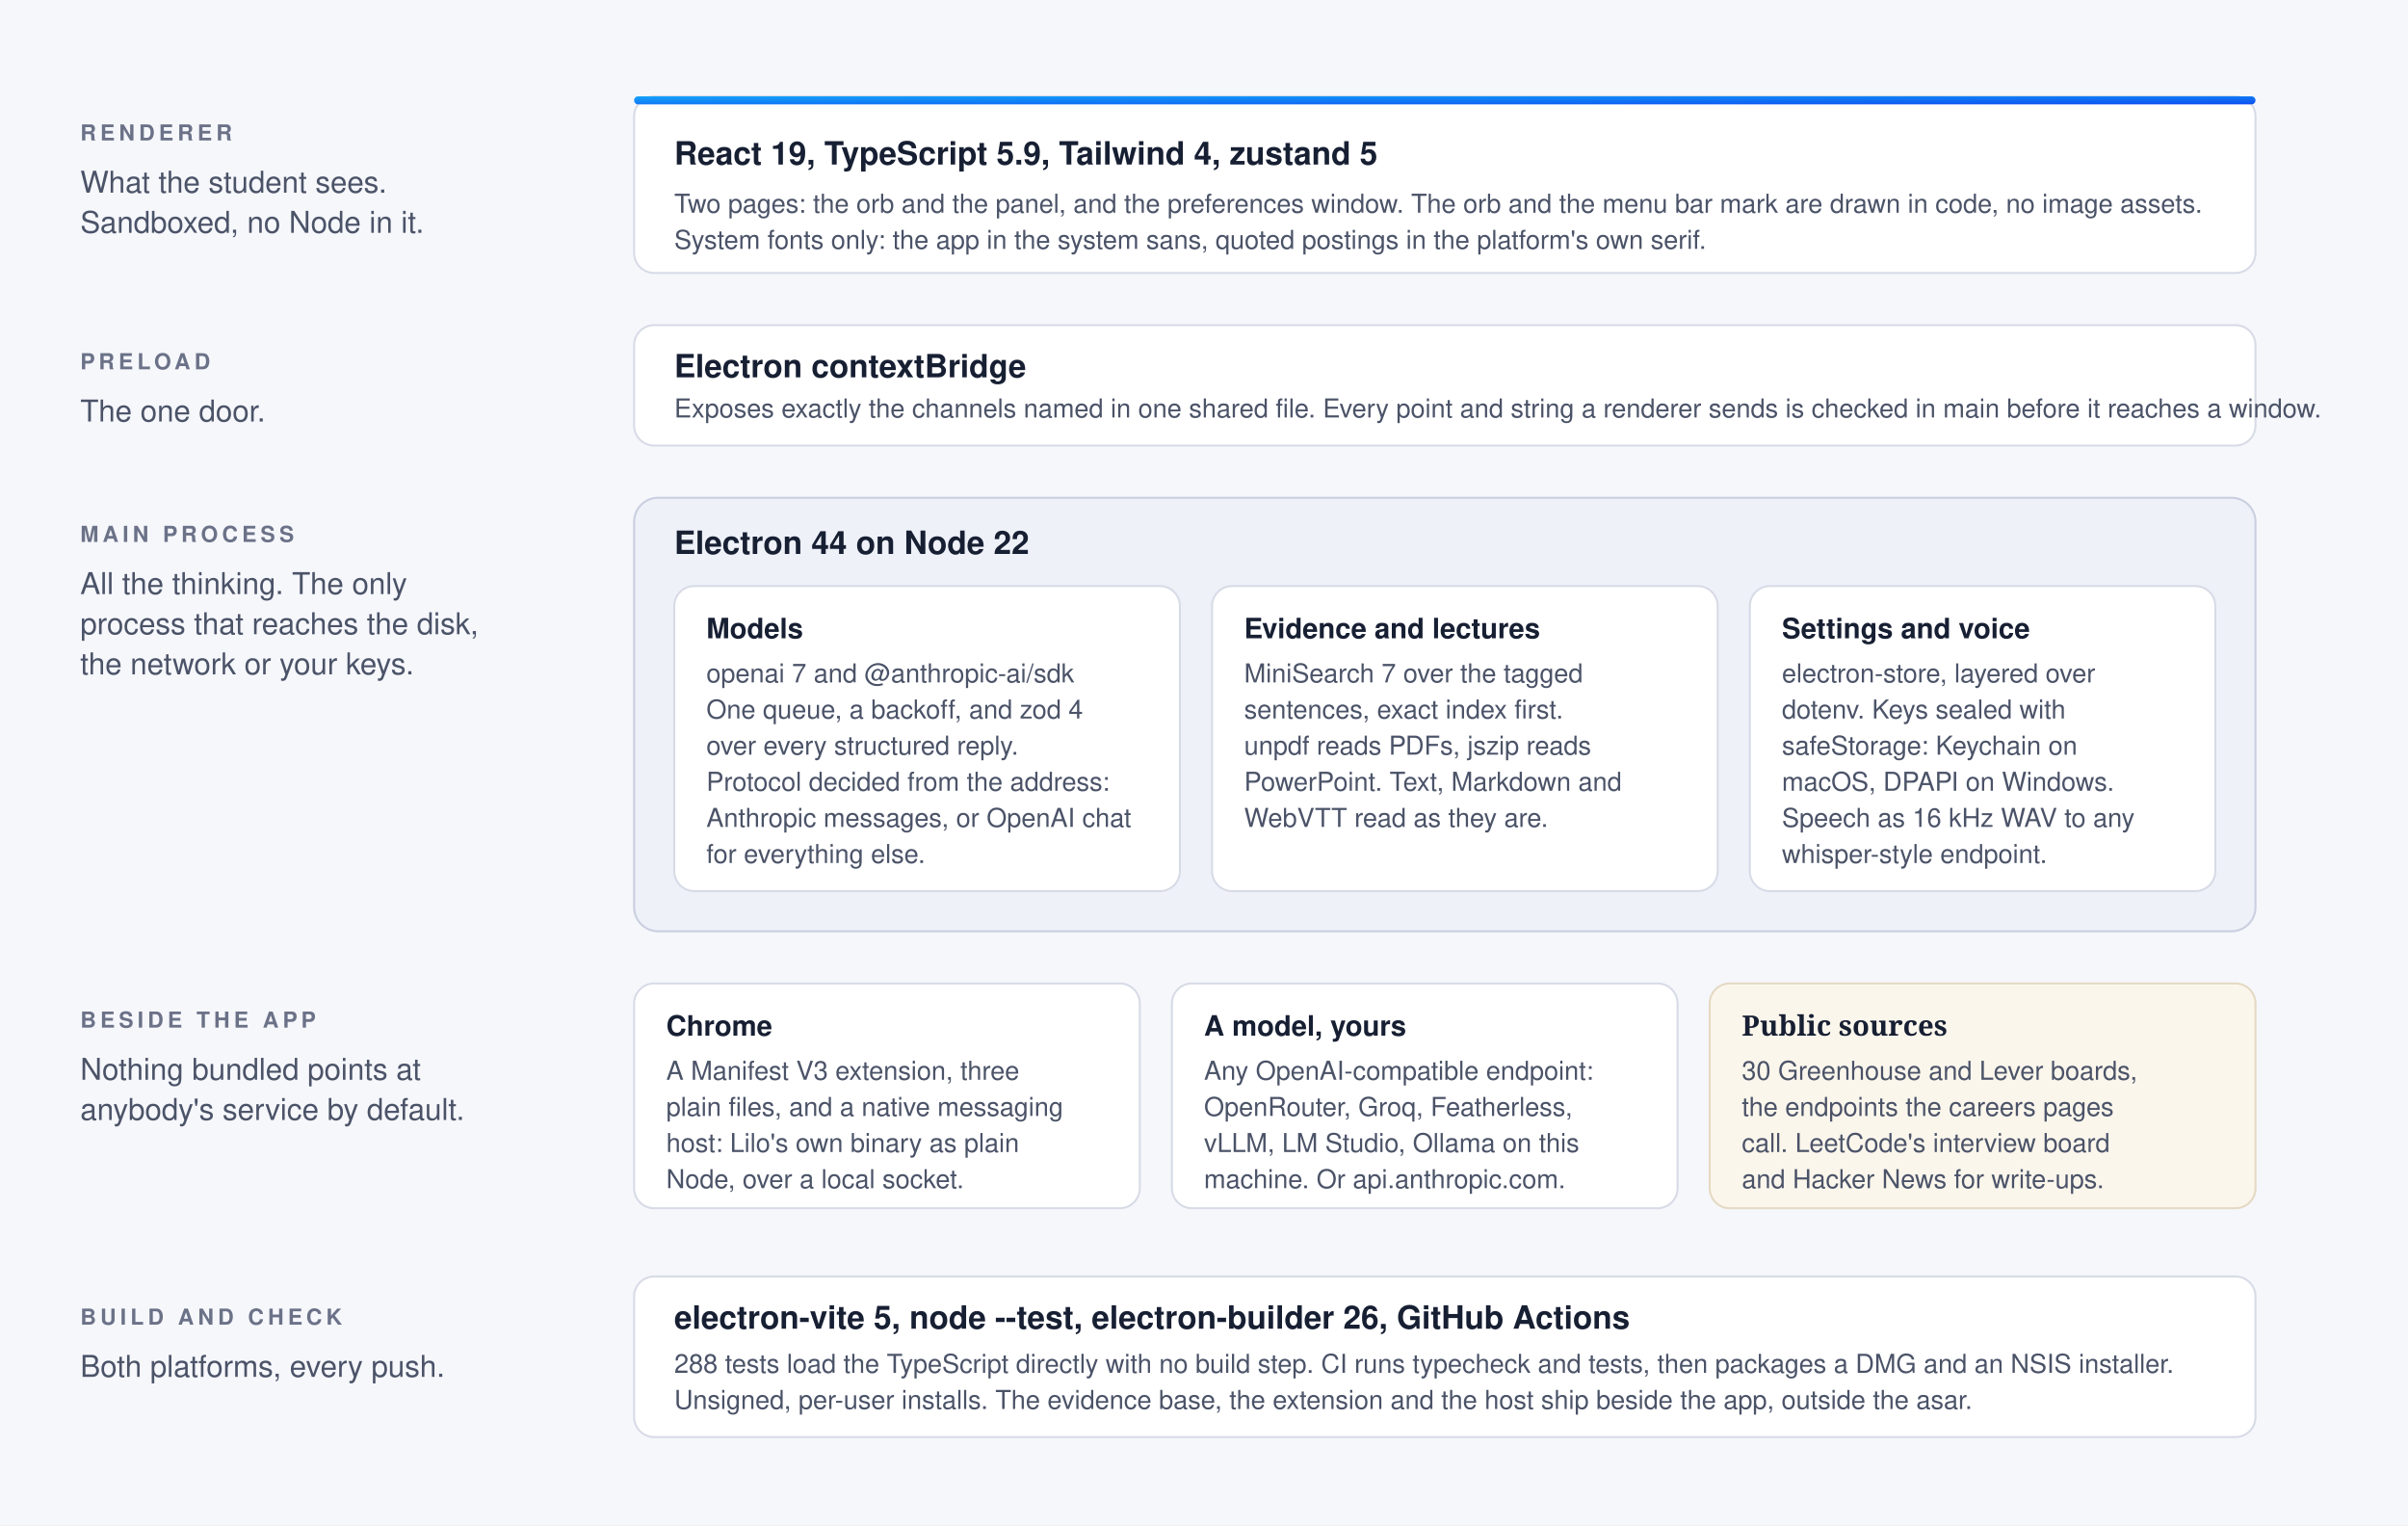
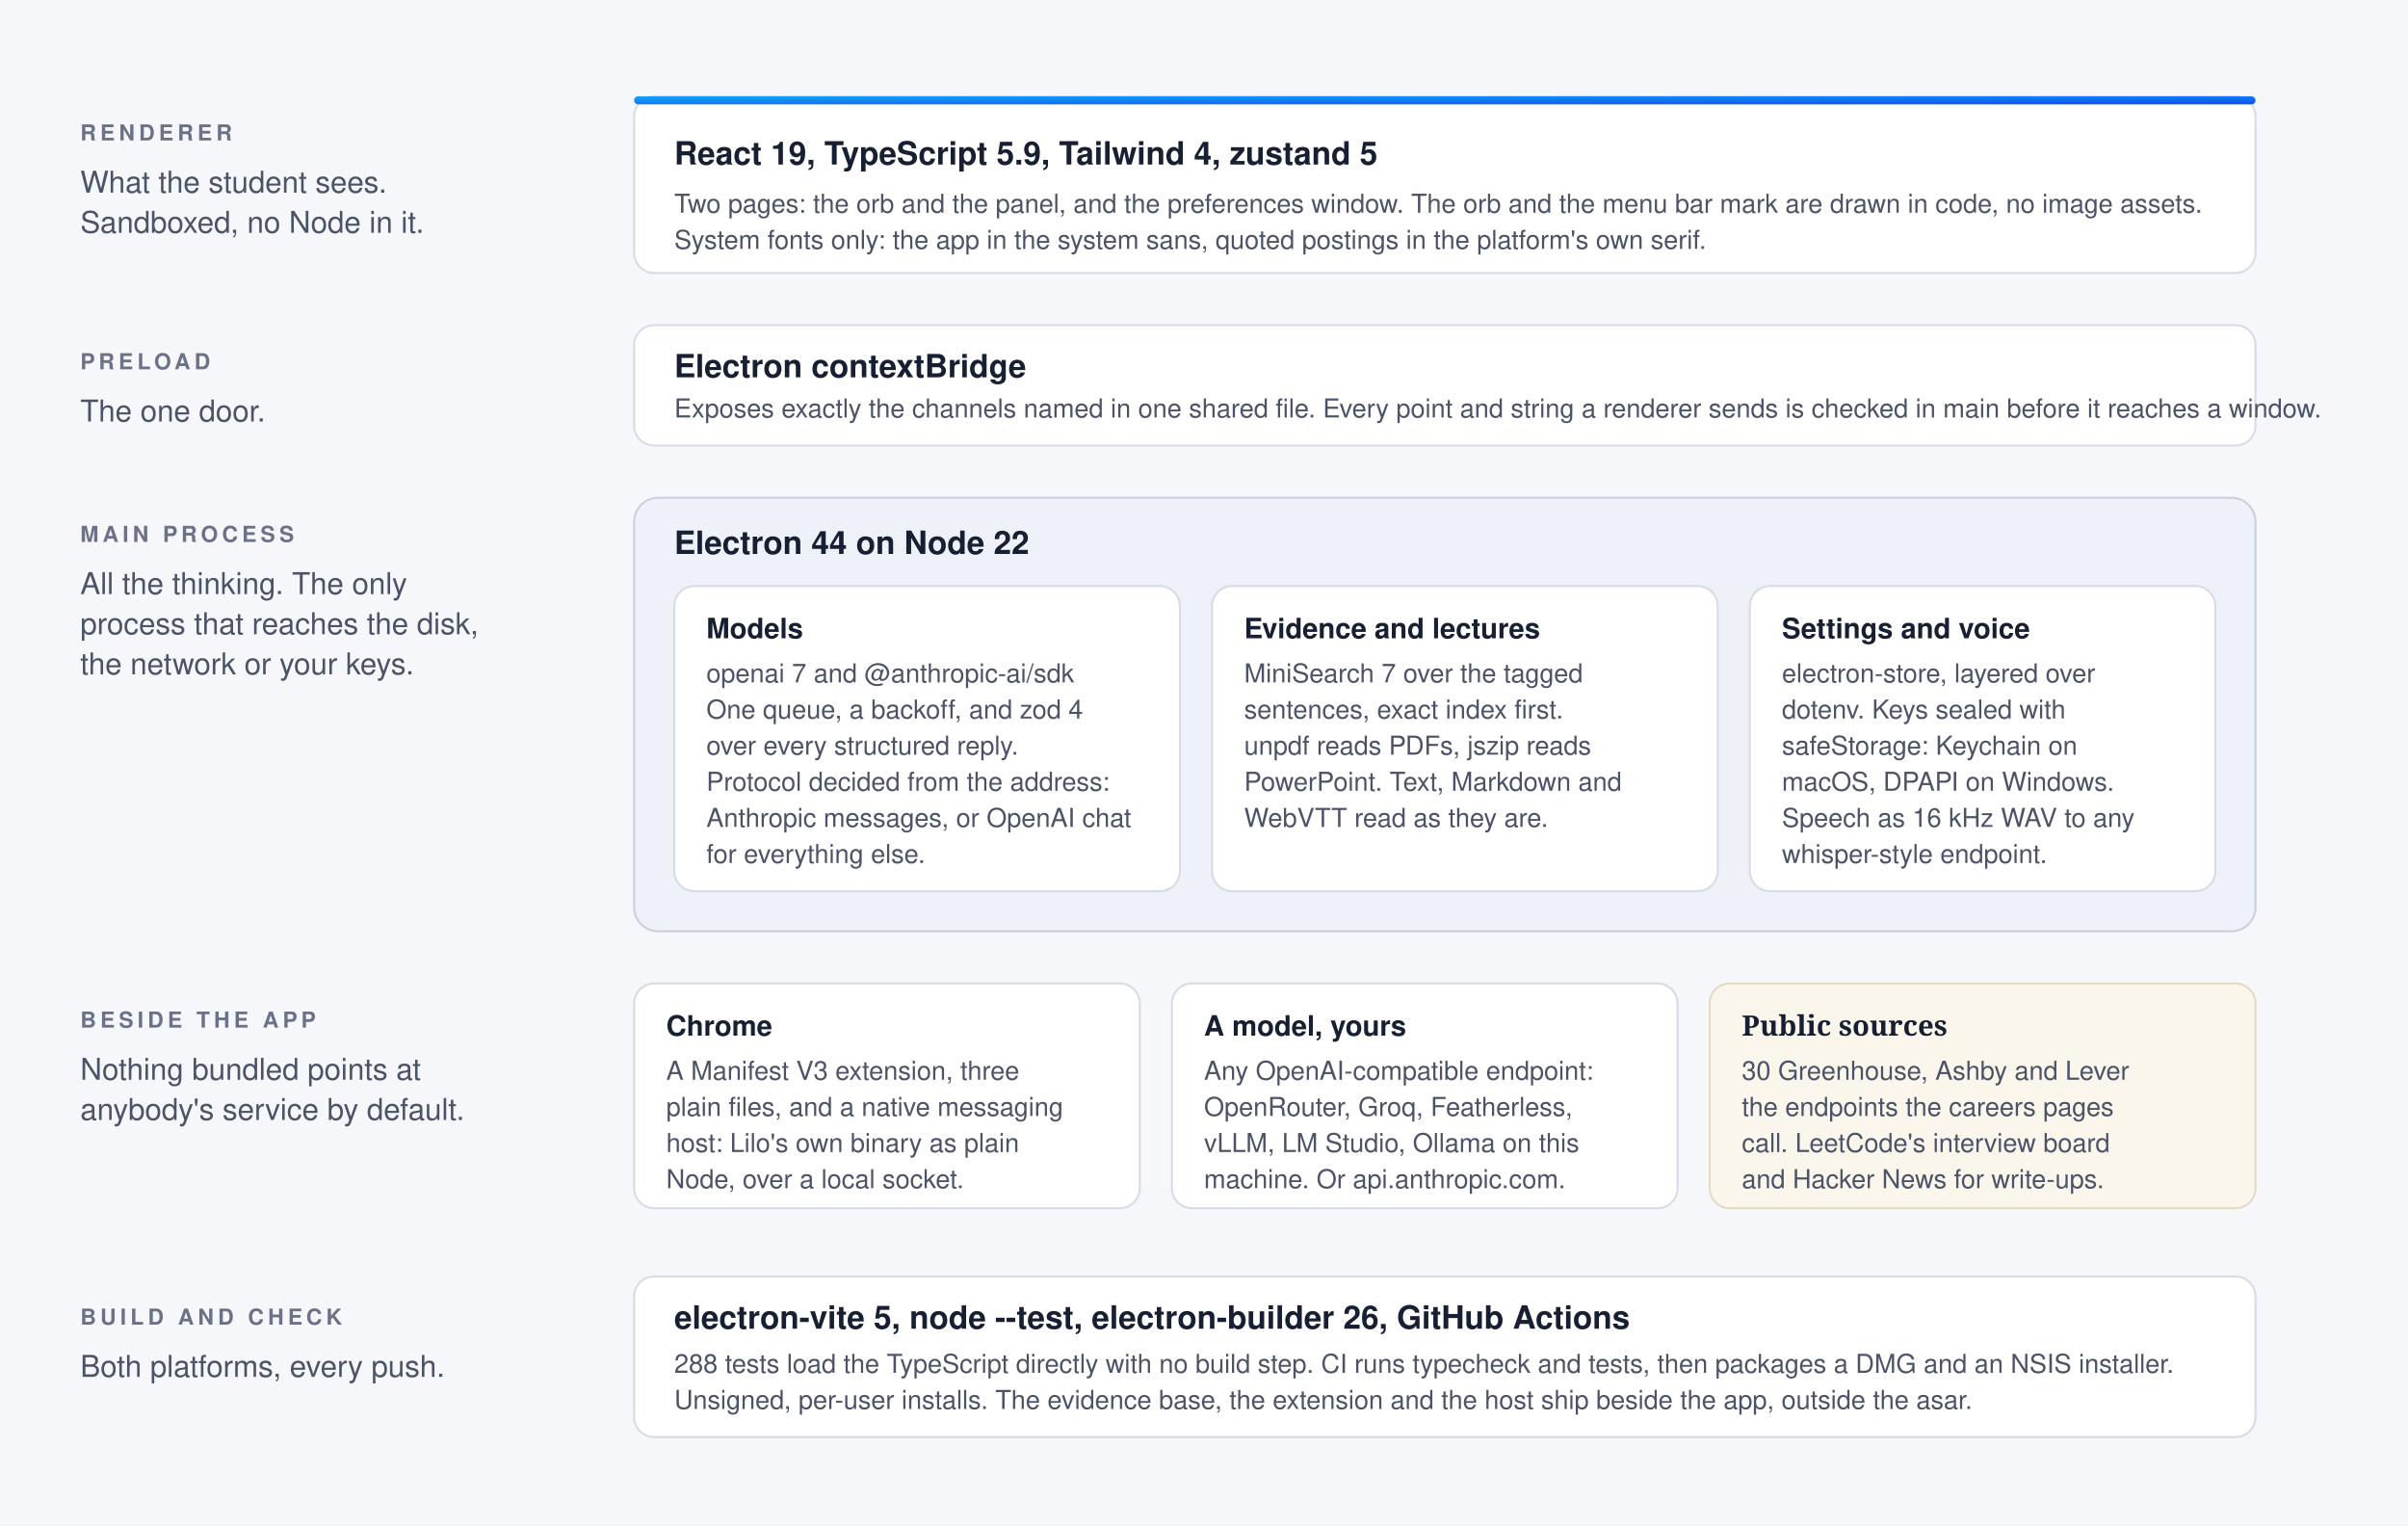
<svg xmlns="http://www.w3.org/2000/svg" viewBox="0 0 1200 760" width="1200" height="760" font-family="system-ui, -apple-system, 'Segoe UI', Helvetica, Arial, sans-serif">
  <defs>
    <linearGradient id="blue" x1="0" y1="0" x2="1" y2="1">
      <stop offset="0" stop-color="#14a3fa" />
      <stop offset="1" stop-color="#0d4ff0" />
    </linearGradient>
  </defs>
  <rect width="1200" height="760" fill="#f6f7fb" />
  <text x="40" y="70" font-size="11" font-weight="600" letter-spacing="2" fill="#6b7288">RENDERER</text>
  <text x="40" y="96" font-size="15" fill="#4b5368">What the student sees.</text>
  <text x="40" y="116" font-size="15" fill="#4b5368">Sandboxed, no Node in it.</text>
  <g>
    <rect x="316" y="48" width="808" height="88" rx="10" fill="#ffffff" stroke="#d7dbe6" />
    <rect x="316" y="48" width="808" height="4" rx="2" fill="url(#blue)" />
    <text x="336" y="82" font-size="16" font-weight="600" fill="#171f33">React 19, TypeScript 5.9, Tailwind 4, zustand 5</text>
    <text x="336" y="106" font-size="13" fill="#4b5368">Two pages: the orb and the panel, and the preferences window. The orb and the menu bar mark are drawn in code, no image assets.</text>
    <text x="336" y="124" font-size="13" fill="#4b5368">System fonts only: the app in the system sans, quoted postings in the platform's own serif.</text>
  </g>
  <text x="40" y="184" font-size="11" font-weight="600" letter-spacing="2" fill="#6b7288">PRELOAD</text>
  <text x="40" y="210" font-size="15" fill="#4b5368">The one door.</text>
  <g>
    <rect x="316" y="162" width="808" height="60" rx="10" fill="#ffffff" stroke="#d7dbe6" />
    <text x="336" y="188" font-size="16" font-weight="600" fill="#171f33">Electron contextBridge</text>
    <text x="336" y="208" font-size="13" fill="#4b5368">Exposes exactly the channels named in one shared file. Every point and string a renderer sends is checked in main before it reaches a window.</text>
  </g>
  <text x="40" y="270" font-size="11" font-weight="600" letter-spacing="2" fill="#6b7288">MAIN PROCESS</text>
  <text x="40" y="296" font-size="15" fill="#4b5368">All the thinking. The only</text>
  <text x="40" y="316" font-size="15" fill="#4b5368">process that reaches the disk,</text>
  <text x="40" y="336" font-size="15" fill="#4b5368">the network or your keys.</text>
  <rect x="316" y="248" width="808" height="216" rx="12" fill="#eef1f8" stroke="#c9cfdf" />
  <text x="336" y="276" font-size="16" font-weight="600" fill="#171f33">Electron 44 on Node 22</text>
  <g>
    <rect x="336" y="292" width="252" height="152" rx="10" fill="#ffffff" stroke="#d7dbe6" />
    <text x="352" y="318" font-size="14" font-weight="600" fill="#171f33">Models</text>
    <text x="352" y="340" font-size="13" fill="#4b5368">openai 7 and @anthropic-ai/sdk</text>
    <text x="352" y="358" font-size="13" fill="#4b5368">One queue, a backoff, and zod 4</text>
    <text x="352" y="376" font-size="13" fill="#4b5368">over every structured reply.</text>
    <text x="352" y="394" font-size="13" fill="#4b5368">Protocol decided from the address:</text>
    <text x="352" y="412" font-size="13" fill="#4b5368">Anthropic messages, or OpenAI chat</text>
    <text x="352" y="430" font-size="13" fill="#4b5368">for everything else.</text>
  </g>
  <g>
    <rect x="604" y="292" width="252" height="152" rx="10" fill="#ffffff" stroke="#d7dbe6" />
    <text x="620" y="318" font-size="14" font-weight="600" fill="#171f33">Evidence and lectures</text>
    <text x="620" y="340" font-size="13" fill="#4b5368">MiniSearch 7 over the tagged</text>
    <text x="620" y="358" font-size="13" fill="#4b5368">sentences, exact index first.</text>
    <text x="620" y="376" font-size="13" fill="#4b5368">unpdf reads PDFs, jszip reads</text>
    <text x="620" y="394" font-size="13" fill="#4b5368">PowerPoint. Text, Markdown and</text>
    <text x="620" y="412" font-size="13" fill="#4b5368">WebVTT read as they are.</text>
  </g>
  <g>
    <rect x="872" y="292" width="232" height="152" rx="10" fill="#ffffff" stroke="#d7dbe6" />
    <text x="888" y="318" font-size="14" font-weight="600" fill="#171f33">Settings and voice</text>
    <text x="888" y="340" font-size="13" fill="#4b5368">electron-store, layered over</text>
    <text x="888" y="358" font-size="13" fill="#4b5368">dotenv. Keys sealed with</text>
    <text x="888" y="376" font-size="13" fill="#4b5368">safeStorage: Keychain on</text>
    <text x="888" y="394" font-size="13" fill="#4b5368">macOS, DPAPI on Windows.</text>
    <text x="888" y="412" font-size="13" fill="#4b5368">Speech as 16 kHz WAV to any</text>
    <text x="888" y="430" font-size="13" fill="#4b5368">whisper-style endpoint.</text>
  </g>
  <text x="40" y="512" font-size="11" font-weight="600" letter-spacing="2" fill="#6b7288">BESIDE THE APP</text>
  <text x="40" y="538" font-size="15" fill="#4b5368">Nothing bundled points at</text>
  <text x="40" y="558" font-size="15" fill="#4b5368">anybody's service by default.</text>
  <g>
    <rect x="316" y="490" width="252" height="112" rx="10" fill="#ffffff" stroke="#d7dbe6" />
    <text x="332" y="516" font-size="14" font-weight="600" fill="#171f33">Chrome</text>
    <text x="332" y="538" font-size="13" fill="#4b5368">A Manifest V3 extension, three</text>
    <text x="332" y="556" font-size="13" fill="#4b5368">plain files, and a native messaging</text>
    <text x="332" y="574" font-size="13" fill="#4b5368">host: Lilo's own binary as plain</text>
    <text x="332" y="592" font-size="13" fill="#4b5368">Node, over a local socket.</text>
  </g>
  <g>
    <rect x="584" y="490" width="252" height="112" rx="10" fill="#ffffff" stroke="#d7dbe6" />
    <text x="600" y="516" font-size="14" font-weight="600" fill="#171f33">A model, yours</text>
    <text x="600" y="538" font-size="13" fill="#4b5368">Any OpenAI-compatible endpoint:</text>
    <text x="600" y="556" font-size="13" fill="#4b5368">OpenRouter, Groq, Featherless,</text>
    <text x="600" y="574" font-size="13" fill="#4b5368">vLLM, LM Studio, Ollama on this</text>
    <text x="600" y="592" font-size="13" fill="#4b5368">machine. Or api.anthropic.com.</text>
  </g>
  <g>
    <rect x="852" y="490" width="272" height="112" rx="10" fill="#fbf6ec" stroke="#e4d9c3" />
    <text x="868" y="516" font-size="14" font-weight="600" font-family="ui-serif, 'New York', Georgia, serif" fill="#171f33">Public sources</text>
-     <text x="868" y="538" font-size="13" fill="#4b5368">30 Greenhouse and Lever boards,</text>
+     <text x="868" y="538" font-size="13" fill="#4b5368">30 Greenhouse, Ashby and Lever</text>
    <text x="868" y="556" font-size="13" fill="#4b5368">the endpoints the careers pages</text>
    <text x="868" y="574" font-size="13" fill="#4b5368">call. LeetCode's interview board</text>
    <text x="868" y="592" font-size="13" fill="#4b5368">and Hacker News for write-ups.</text>
  </g>
  <text x="40" y="660" font-size="11" font-weight="600" letter-spacing="2" fill="#6b7288">BUILD AND CHECK</text>
  <text x="40" y="686" font-size="15" fill="#4b5368">Both platforms, every push.</text>
  <g>
    <rect x="316" y="636" width="808" height="80" rx="10" fill="#ffffff" stroke="#d7dbe6" />
    <text x="336" y="662" font-size="16" font-weight="600" fill="#171f33">electron-vite 5, node --test, electron-builder 26, GitHub Actions</text>
    <text x="336" y="684" font-size="13" fill="#4b5368">288 tests load the TypeScript directly with no build step. CI runs typecheck and tests, then packages a DMG and an NSIS installer.</text>
    <text x="336" y="702" font-size="13" fill="#4b5368">Unsigned, per-user installs. The evidence base, the extension and the host ship beside the app, outside the asar.</text>
  </g>
</svg>
